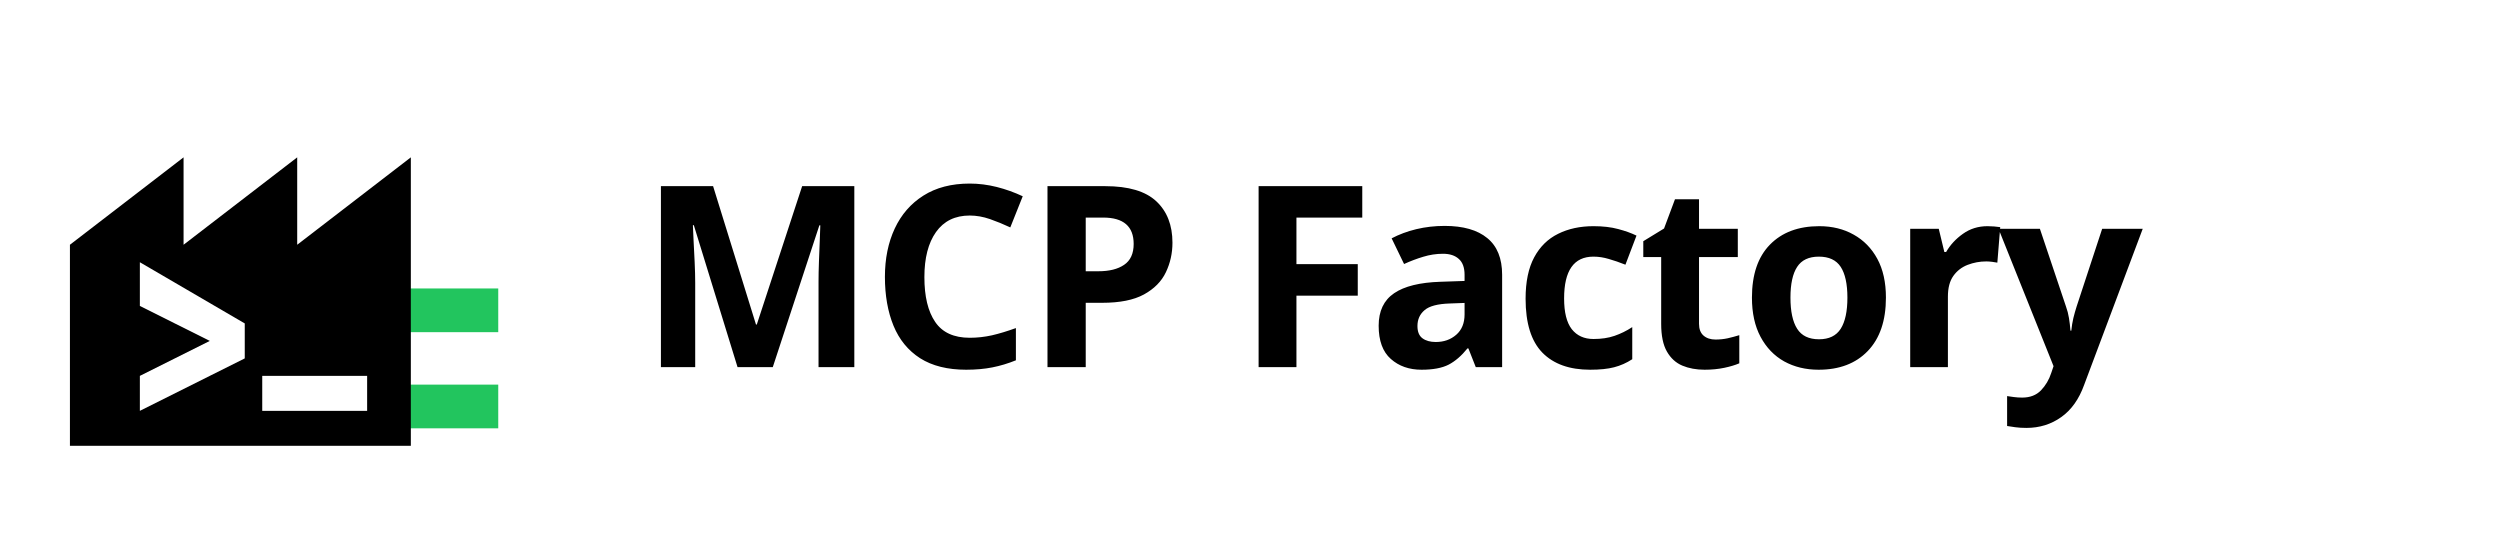
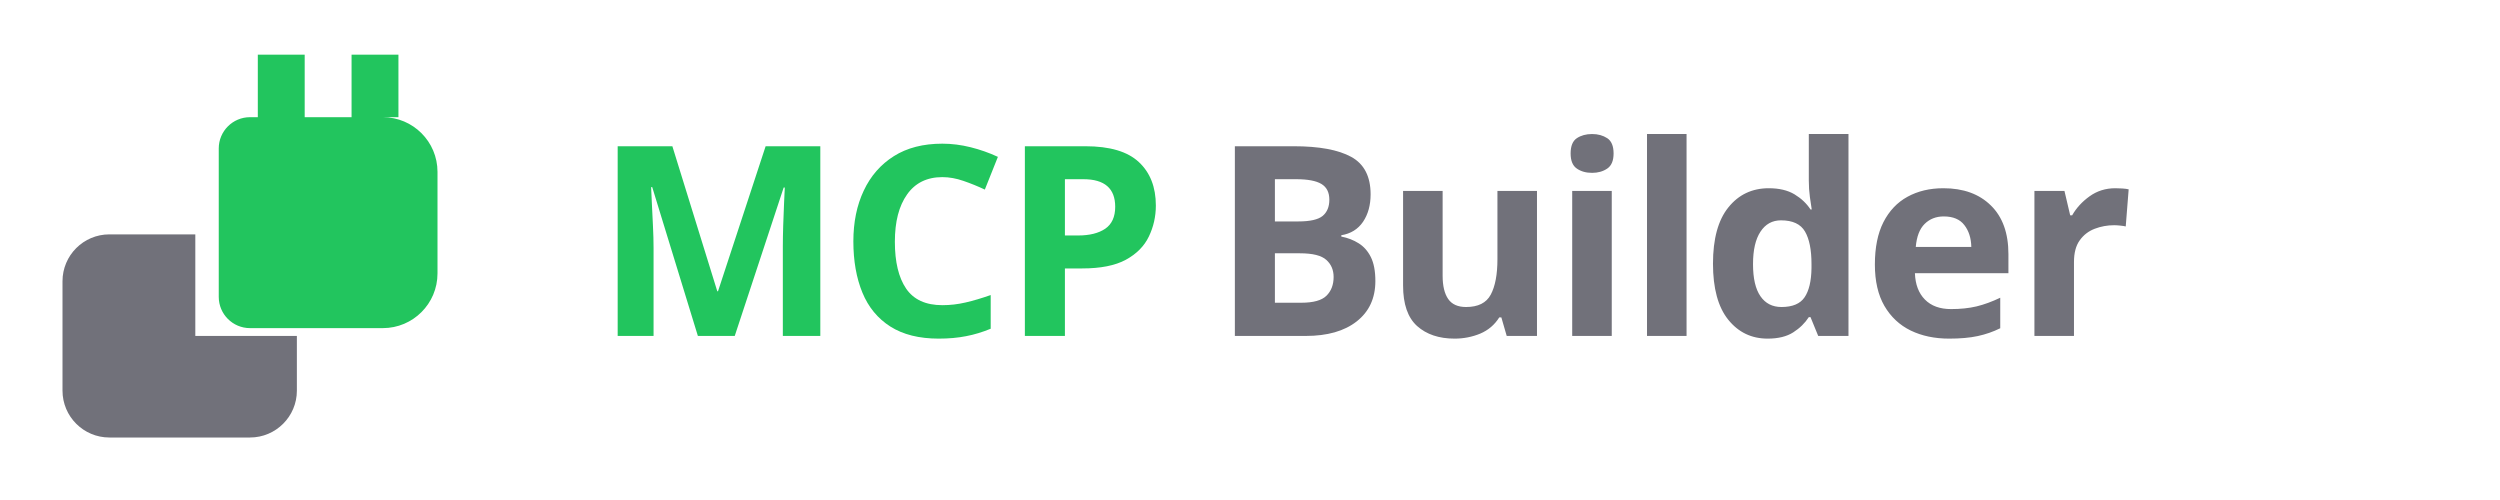
- <svg xmlns="http://www.w3.org/2000/svg" viewBox="0 0 286 64" role="img" aria-labelledby="title">
-   <path fill="#22c55e" d="M46 33h11v5H46zm0 11h11v5H46z" />
-   <path fill="currentColor" fill-rule="evenodd" d="M8 28 21 18v10l13-10v10l13-10v33H8V28Zm8 2v5l8 4-8 4v4l12-6v-4L16 30Zm14 13v4h12v-4H30Z" />
-   <text x="73" y="42" fill="currentColor" font-family="IBM Plex Sans, sans-serif" font-size="29" font-weight="600" letter-spacing="-0.8">MCP Factory</text>
+ <svg xmlns="http://www.w3.org/2000/svg" width="320" height="64" viewBox="0 0 320 64" role="img" aria-labelledby="title">
+   <path fill="#71717a" d="M14 30h11v13h13v7a6 6 0 0 1-6 6H14a6 6 0 0 1-6-6V36a6 6 0 0 1 6-6Z" />
+   <path fill="#22c55e" d="M33 7h6v8h-6zM45 7h6v8h-6zM32 15h17a7 7 0 0 1 7 7v13a7 7 0 0 1-7 7H32a4 4 0 0 1-4-4V19a4 4 0 0 1 4-4Z" />
+   <text x="76" y="43" fill="#22c55e" font-family="IBM Plex Sans, system-ui, sans-serif" font-size="34" font-weight="600" letter-spacing="-.8">MCP</text>
+   <text x="155" y="43" fill="#71717a" font-family="IBM Plex Sans, system-ui, sans-serif" font-size="34" font-weight="600" letter-spacing="-.8">Builder</text>
</svg>
